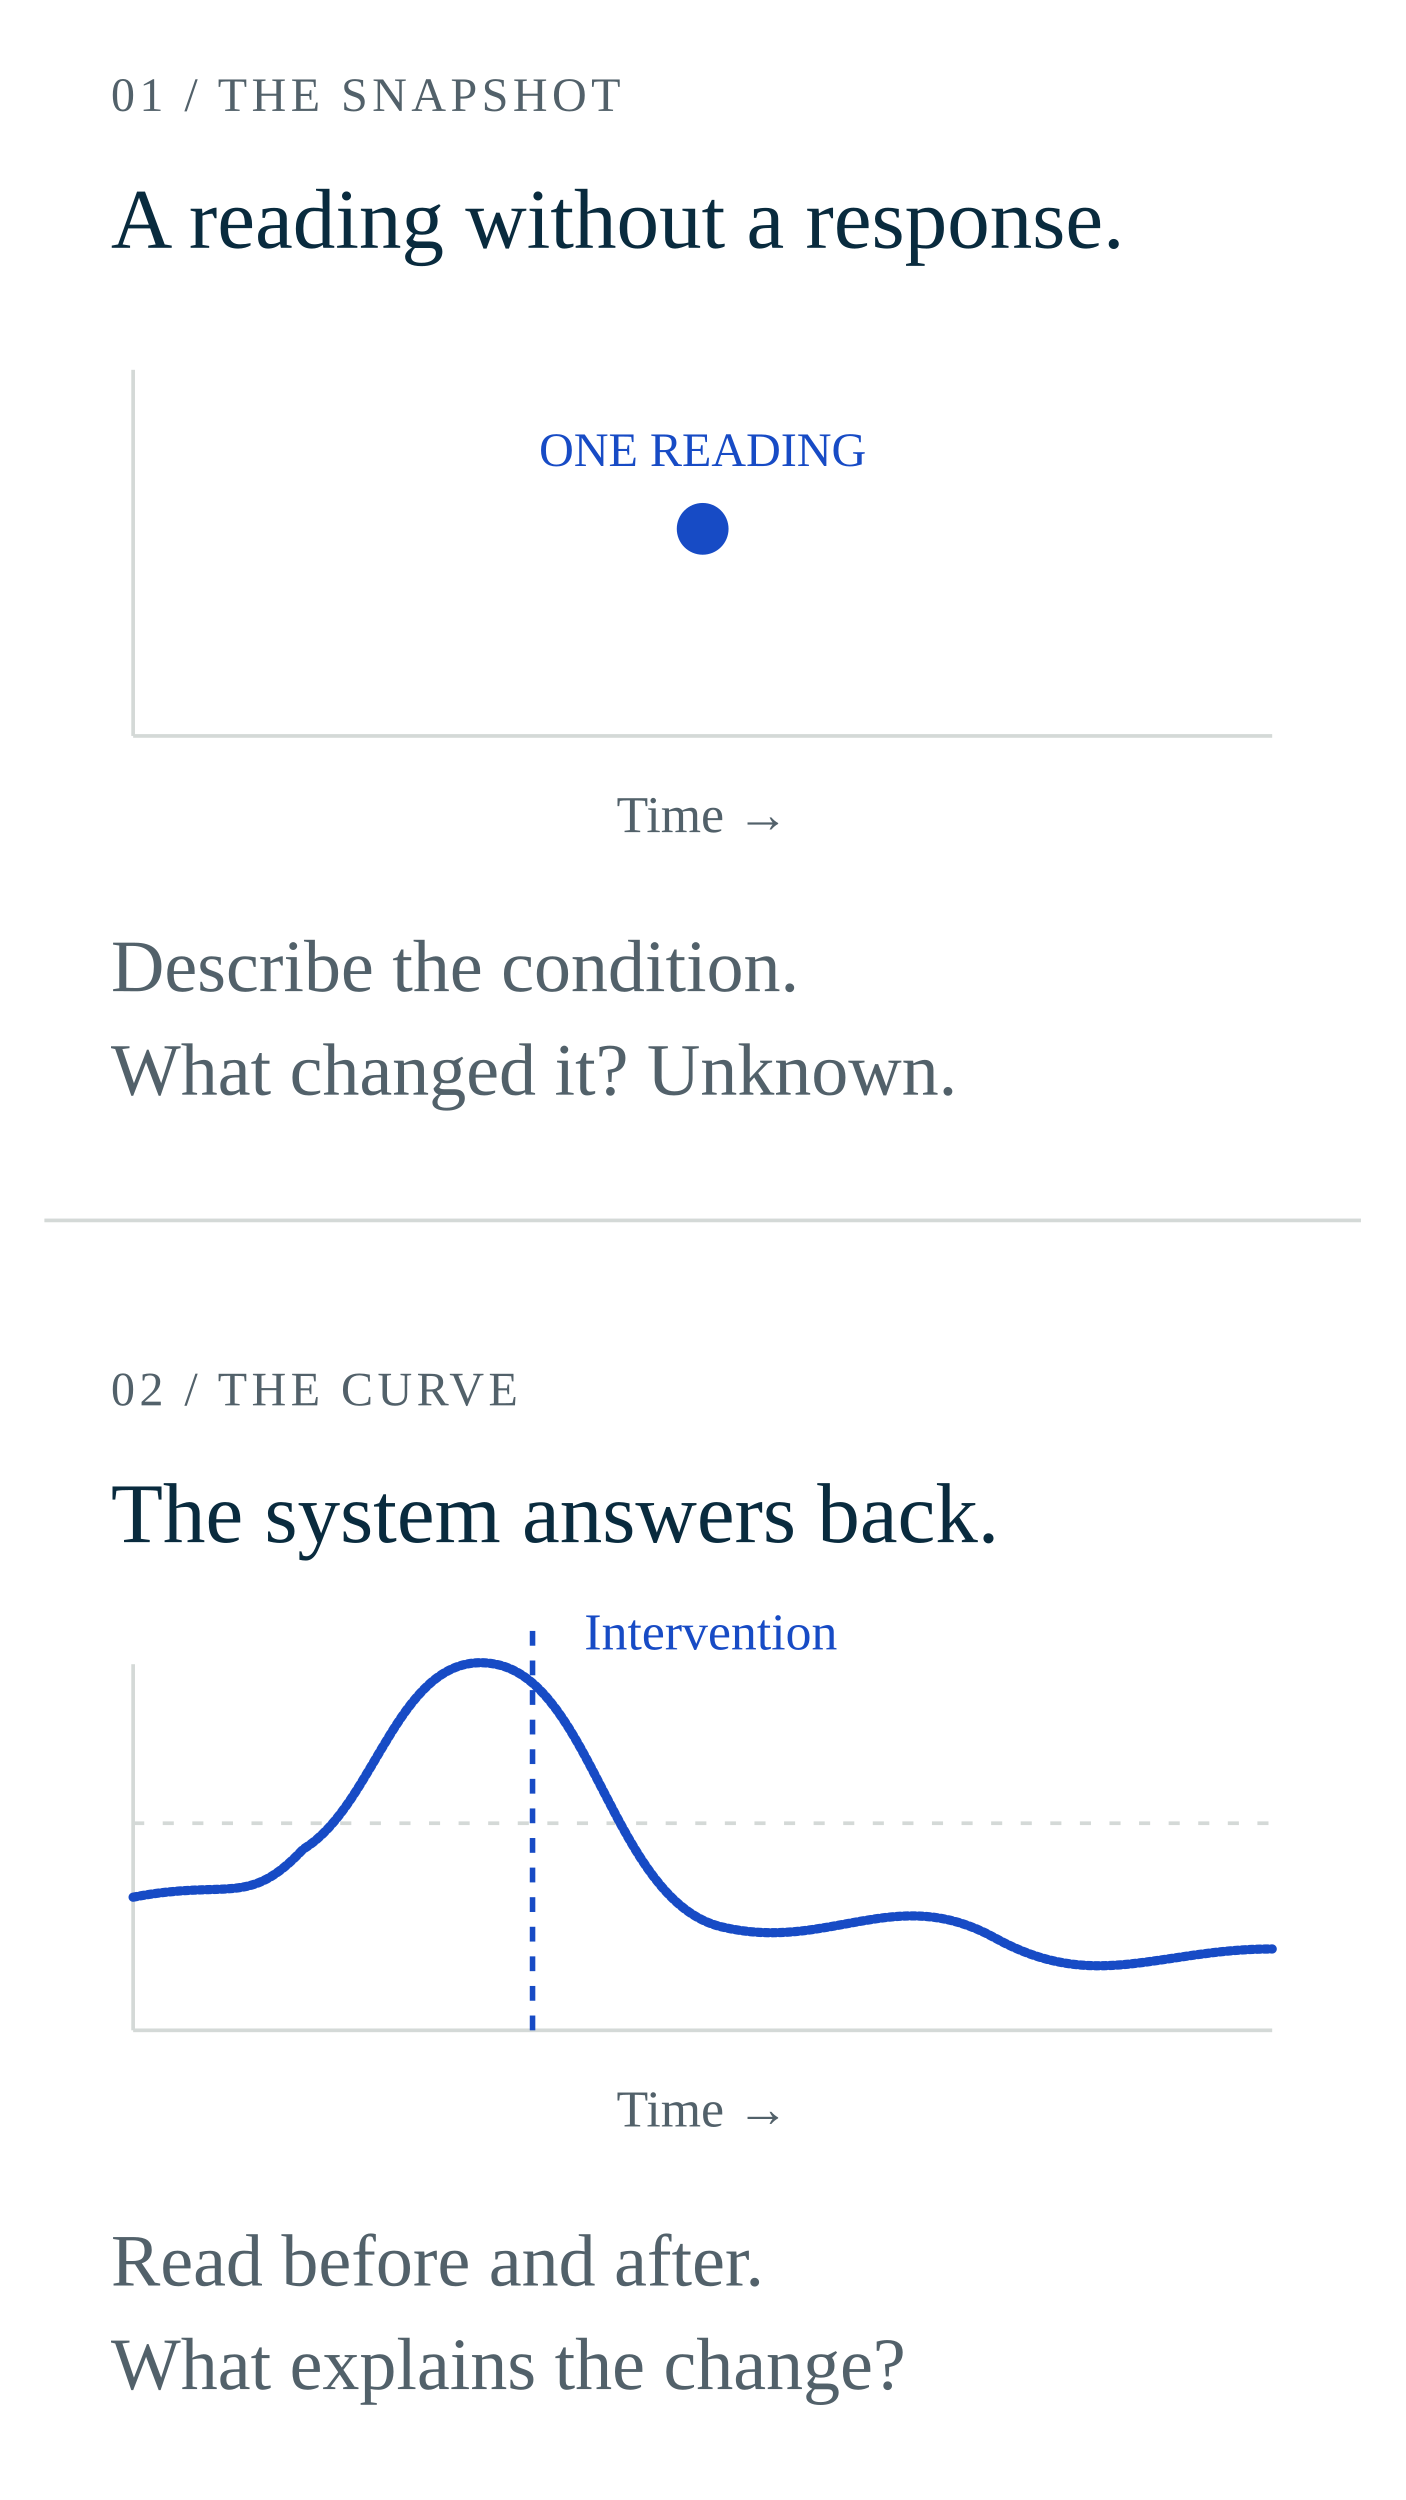
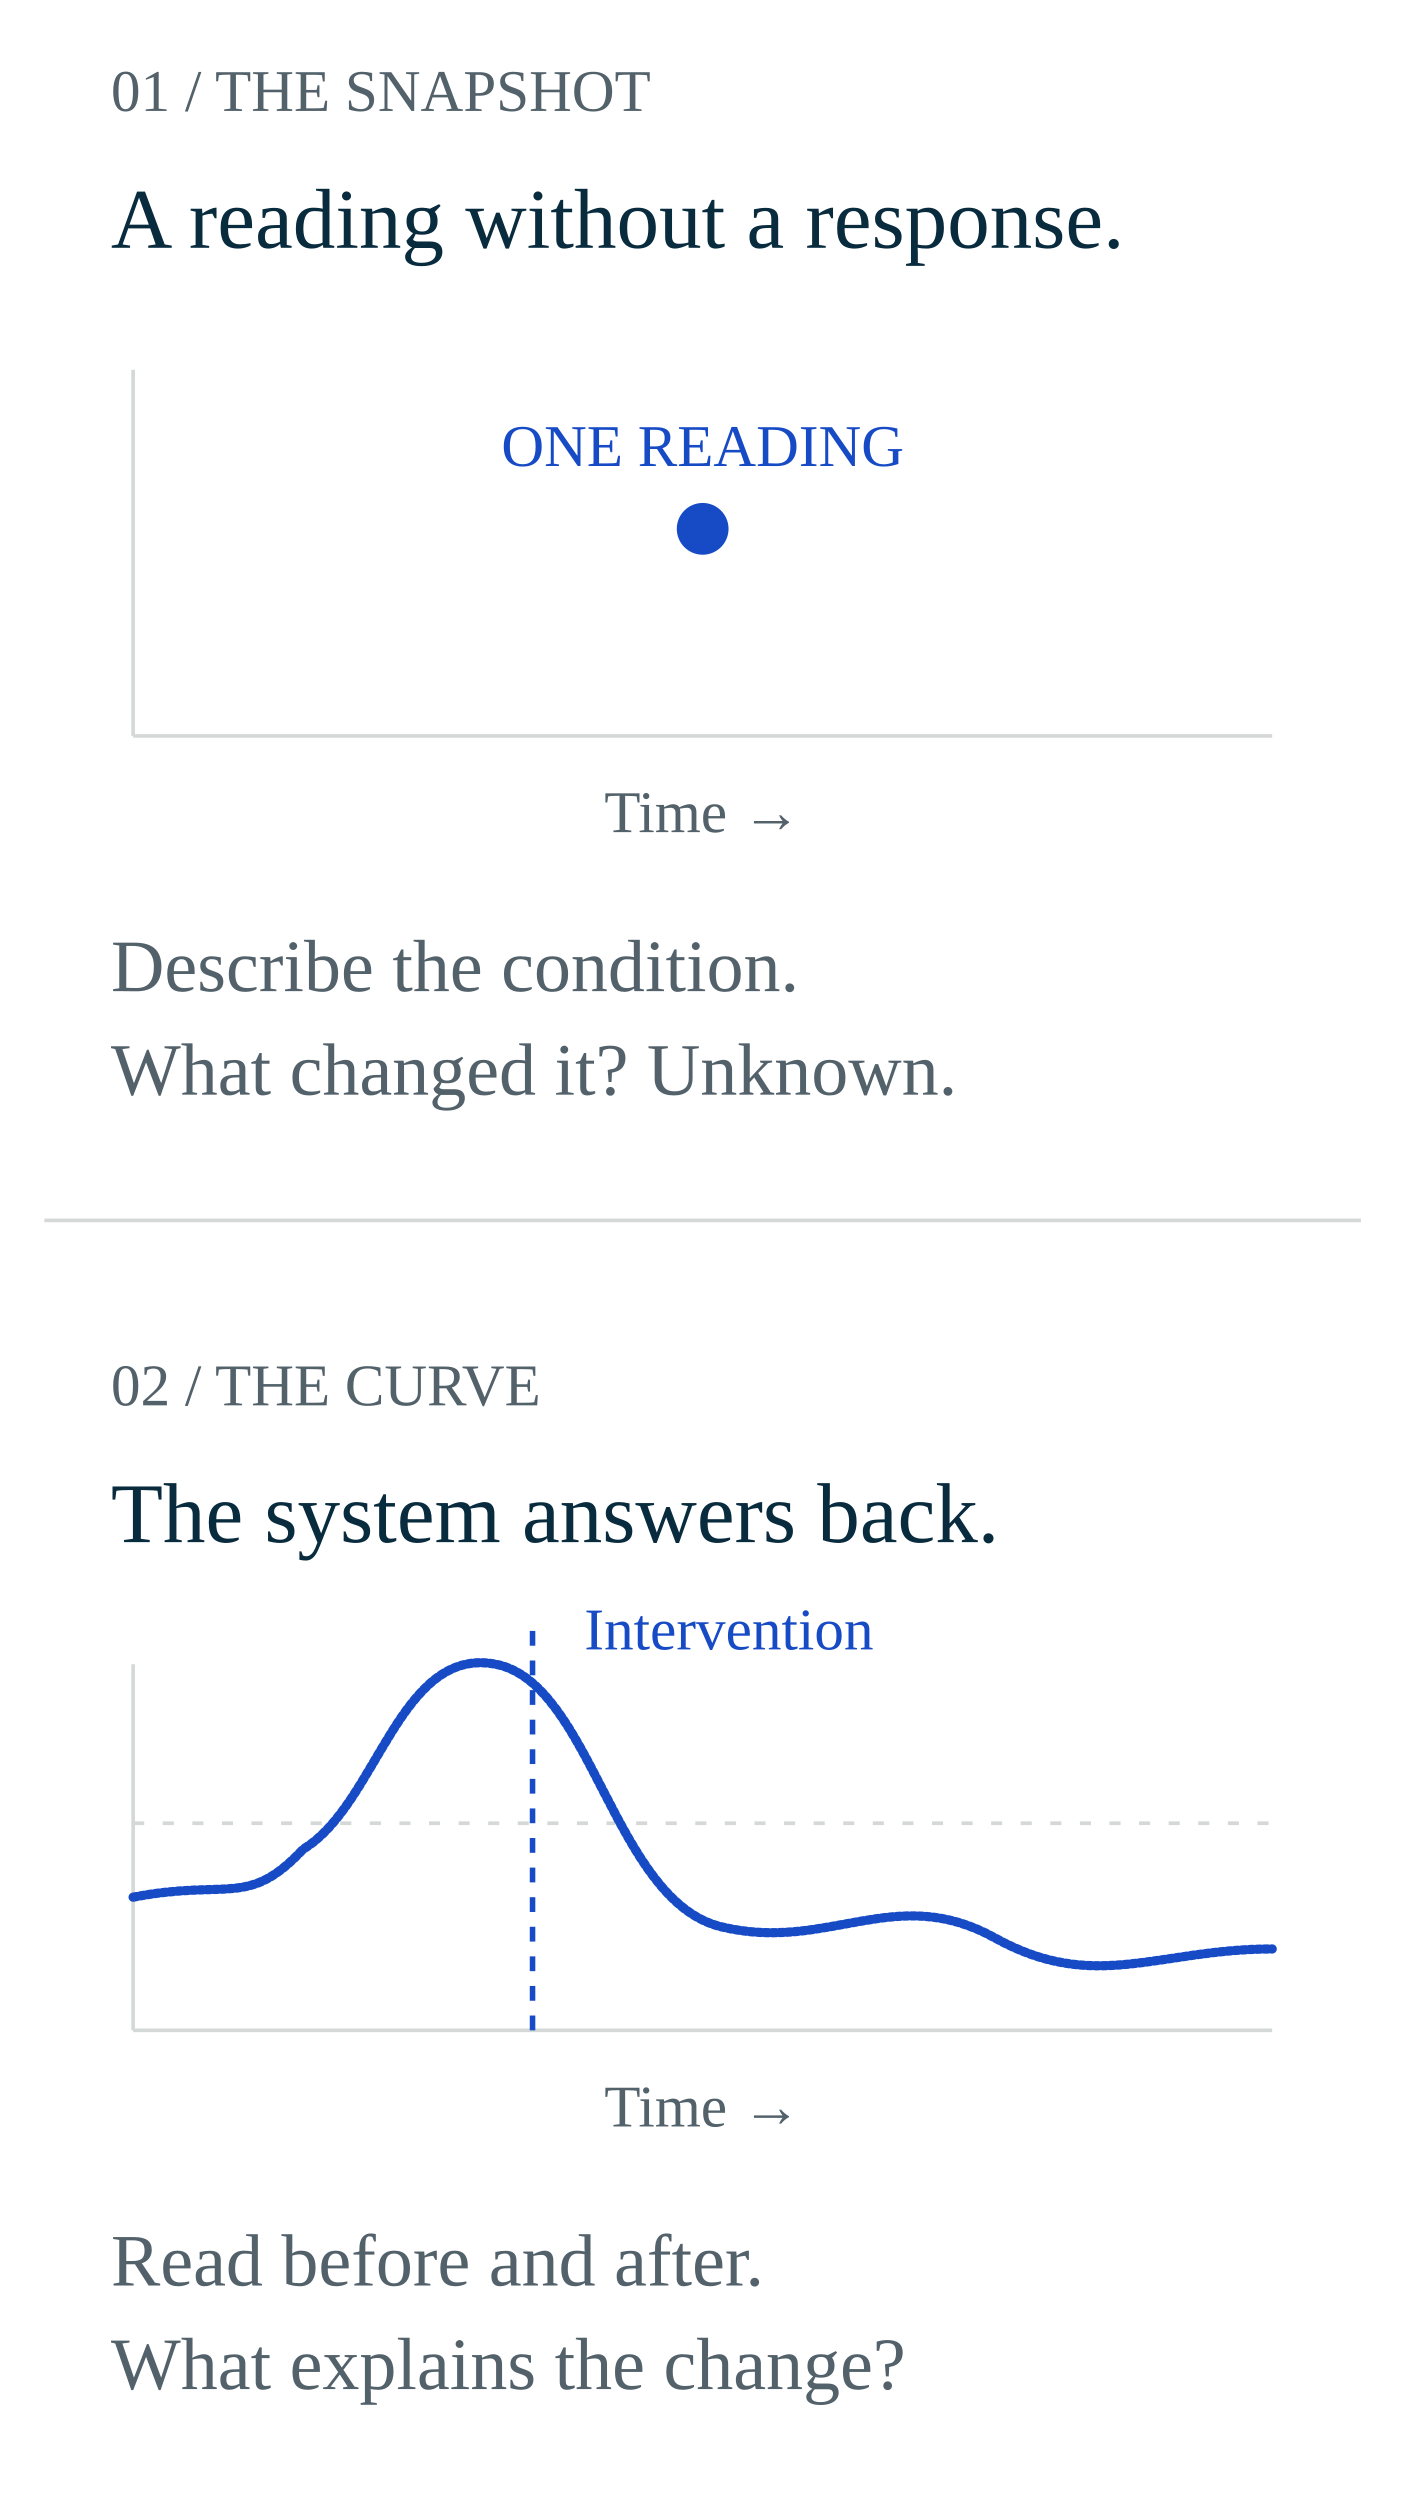
<svg xmlns="http://www.w3.org/2000/svg" width="380" height="676" viewBox="0 0 380 676" role="img" aria-labelledby="vs-01-mobile-title vs-01-mobile-desc" class="vital-graphic">
  <style>
  .vs-trace { stroke-dasharray:1; stroke-dashoffset:0; animation:vs-draw 4.6s ease both; }
  .vs-orbit { stroke-dasharray:5 95; opacity:0; animation:vs-orbit 4.8s linear both; }
  .vs-signal { stroke-dasharray:5 95; opacity:0; animation:vs-signal 4.6s ease both; }
  .vs-step { stroke-dasharray:1; stroke-dashoffset:0; animation:vs-step 4.8s ease both; }
  @keyframes vs-draw { 0%,8% {stroke-dashoffset:1} 72%,100% {stroke-dashoffset:0} }
  @keyframes vs-orbit {0%{opacity:0;stroke-dashoffset:25} 8%{opacity:1} 90%{opacity:1} 100%{opacity:0;stroke-dashoffset:-75} }
  @keyframes vs-signal {0%{opacity:0;stroke-dashoffset:5} 8%{opacity:1} 65%,88%{opacity:1;stroke-dashoffset:-95} 100%{opacity:0;stroke-dashoffset:-95} }
  @keyframes vs-step {0%{stroke-dashoffset:1;opacity:0} 15%,80%{stroke-dashoffset:0;opacity:1} 100%{stroke-dashoffset:0;opacity:0} }
  @media(prefers-reduced-motion:reduce){.vs-motion{animation:none!important}.vs-orbit,.vs-signal,.vs-step{display:none}}
</style>
  <defs>
    <marker id="vs-01-mobile-gold" viewBox="0 0 10 10" refX="8" refY="5" markerWidth="6" markerHeight="6" orient="auto-start-reverse">
      <path d="M1 1L9 5L1 9" fill="none" stroke="var(--figure-accent, #174bc5)" stroke-width="1.5" />
    </marker>
    <marker id="vs-01-mobile-blue" viewBox="0 0 10 10" refX="8" refY="5" markerWidth="6" markerHeight="6" orient="auto-start-reverse">
      <path d="M1 1L9 5L1 9" fill="none" stroke="var(--accent, #124f6b)" stroke-width="1.5" />
    </marker>
    <marker id="vs-01-mobile-dead" viewBox="0 0 10 10" refX="8" refY="5" markerWidth="6" markerHeight="6" orient="auto-start-reverse">
      <path d="M1 1L9 5L1 9" fill="none" stroke="var(--line, #d4d9d7)" stroke-width="1.5" />
    </marker>
  </defs>
  <g transform="translate(12 0)">
-     <text x="18" y="30" fill="var(--text-dim, #52616a)" font-size="13" letter-spacing="1.2" text-anchor="start" style="font-family:var(--font-label, 'Inter', Arial, sans-serif)">01 / THE SNAPSHOT</text>
+     <text x="18" y="30" font-size="16" fill="var(--text-dim, #52616a)" text-anchor="start" style="font-family:var(--font-body, 'Inter', Arial, sans-serif)">01 / THE SNAPSHOT</text>
    <text x="18" y="67" font-size="23" fill="var(--text, #092b3e)" text-anchor="start" style="font-family:var(--font-display, 'Newsreader', Georgia, serif)">A reading without a response.</text>
    <line x1="24" y1="199" x2="332" y2="199" stroke="var(--line, #d4d9d7)" stroke-width="1" />
    <line x1="24" y1="100" x2="24" y2="199" stroke="var(--line, #d4d9d7)" stroke-width="1" />
    <circle cx="178" cy="143" r="6" fill="var(--figure-accent, #174bc5)" stroke="var(--figure-accent, #174bc5)" stroke-width="2" />
-     <text x="178" y="126" font-size="13" fill="var(--figure-accent, #174bc5)" text-anchor="middle" style="font-family:var(--font-body, 'Inter', Arial, sans-serif)">ONE READING</text>
-     <text x="178" y="225" font-size="14" fill="var(--text-dim, #52616a)" text-anchor="middle" style="font-family:var(--font-body, 'Inter', Arial, sans-serif)">Time →</text>
+     <text x="178" y="126" font-size="16" fill="var(--figure-accent, #174bc5)" text-anchor="middle" style="font-family:var(--font-body, 'Inter', Arial, sans-serif)">ONE READING</text>
+     <text x="178" y="225" font-size="16" fill="var(--text-dim, #52616a)" text-anchor="middle" style="font-family:var(--font-body, 'Inter', Arial, sans-serif)">Time →</text>
    <text x="18" y="268" font-size="20" fill="var(--text-dim, #52616a)" text-anchor="start" style="font-family:var(--font-body, 'Inter', Arial, sans-serif)">Describe the condition.</text>
    <text x="18" y="296" font-size="20" fill="var(--text-dim, #52616a)" text-anchor="start" style="font-family:var(--font-body, 'Inter', Arial, sans-serif)">What changed it? Unknown.</text>
  </g>
  <line x1="12" y1="330" x2="368" y2="330" stroke="var(--line, #d4d9d7)" stroke-width="1" />
  <g transform="translate(12 350)">
-     <text x="18" y="30" fill="var(--text-dim, #52616a)" font-size="13" letter-spacing="1.2" text-anchor="start" style="font-family:var(--font-label, 'Inter', Arial, sans-serif)">02 / THE CURVE</text>
+     <text x="18" y="30" font-size="16" fill="var(--text-dim, #52616a)" text-anchor="start" style="font-family:var(--font-body, 'Inter', Arial, sans-serif)">02 / THE CURVE</text>
    <text x="18" y="67" font-size="23" fill="var(--text, #092b3e)" text-anchor="start" style="font-family:var(--font-display, 'Newsreader', Georgia, serif)">The system answers back.</text>
    <line x1="24" y1="199" x2="332" y2="199" stroke="var(--line, #d4d9d7)" stroke-width="1" />
    <line x1="24" y1="100" x2="24" y2="199" stroke="var(--line, #d4d9d7)" stroke-width="1" />
    <line x1="24" y1="143" x2="332" y2="143" stroke="var(--line, #d4d9d7)" stroke-width="1" stroke-dasharray="3 5" />
    <path d="M24 163 C50 158 55 166 70 150 C90 138 96 95 122 100 S154 164 183 171 S230 159 257 174 S301 177 332 177" fill="none" stroke="var(--line, #d4d9d7)" stroke-width="1.5" stroke-linecap="round" stroke-linejoin="round" />
    <path d="M24 163 C50 158 55 166 70 150 C90 138 96 95 122 100 S154 164 183 171 S230 159 257 174 S301 177 332 177" fill="none" stroke="var(--figure-accent, #174bc5)" stroke-width="2.5" stroke-linecap="round" stroke-linejoin="round" pathLength="1" class="vs-motion vs-trace" />
    <line x1="132" y1="91" x2="132" y2="203" stroke="var(--figure-accent, #174bc5)" stroke-width="1.5" stroke-dasharray="4 4" />
-     <text x="146" y="96" font-size="14" fill="var(--figure-accent, #174bc5)" text-anchor="start" style="font-family:var(--font-body, 'Inter', Arial, sans-serif)">Intervention</text>
-     <text x="178" y="225" font-size="14" fill="var(--text-dim, #52616a)" text-anchor="middle" style="font-family:var(--font-body, 'Inter', Arial, sans-serif)">Time →</text>
+     <text x="146" y="96" font-size="16" fill="var(--figure-accent, #174bc5)" text-anchor="start" style="font-family:var(--font-body, 'Inter', Arial, sans-serif)">Intervention</text>
+     <text x="178" y="225" font-size="16" fill="var(--text-dim, #52616a)" text-anchor="middle" style="font-family:var(--font-body, 'Inter', Arial, sans-serif)">Time →</text>
    <text x="18" y="268" font-size="20" fill="var(--text-dim, #52616a)" text-anchor="start" style="font-family:var(--font-body, 'Inter', Arial, sans-serif)">Read before and after.</text>
    <text x="18" y="296" font-size="20" fill="var(--text-dim, #52616a)" text-anchor="start" style="font-family:var(--font-body, 'Inter', Arial, sans-serif)">What explains the change?</text>
  </g>
</svg>
